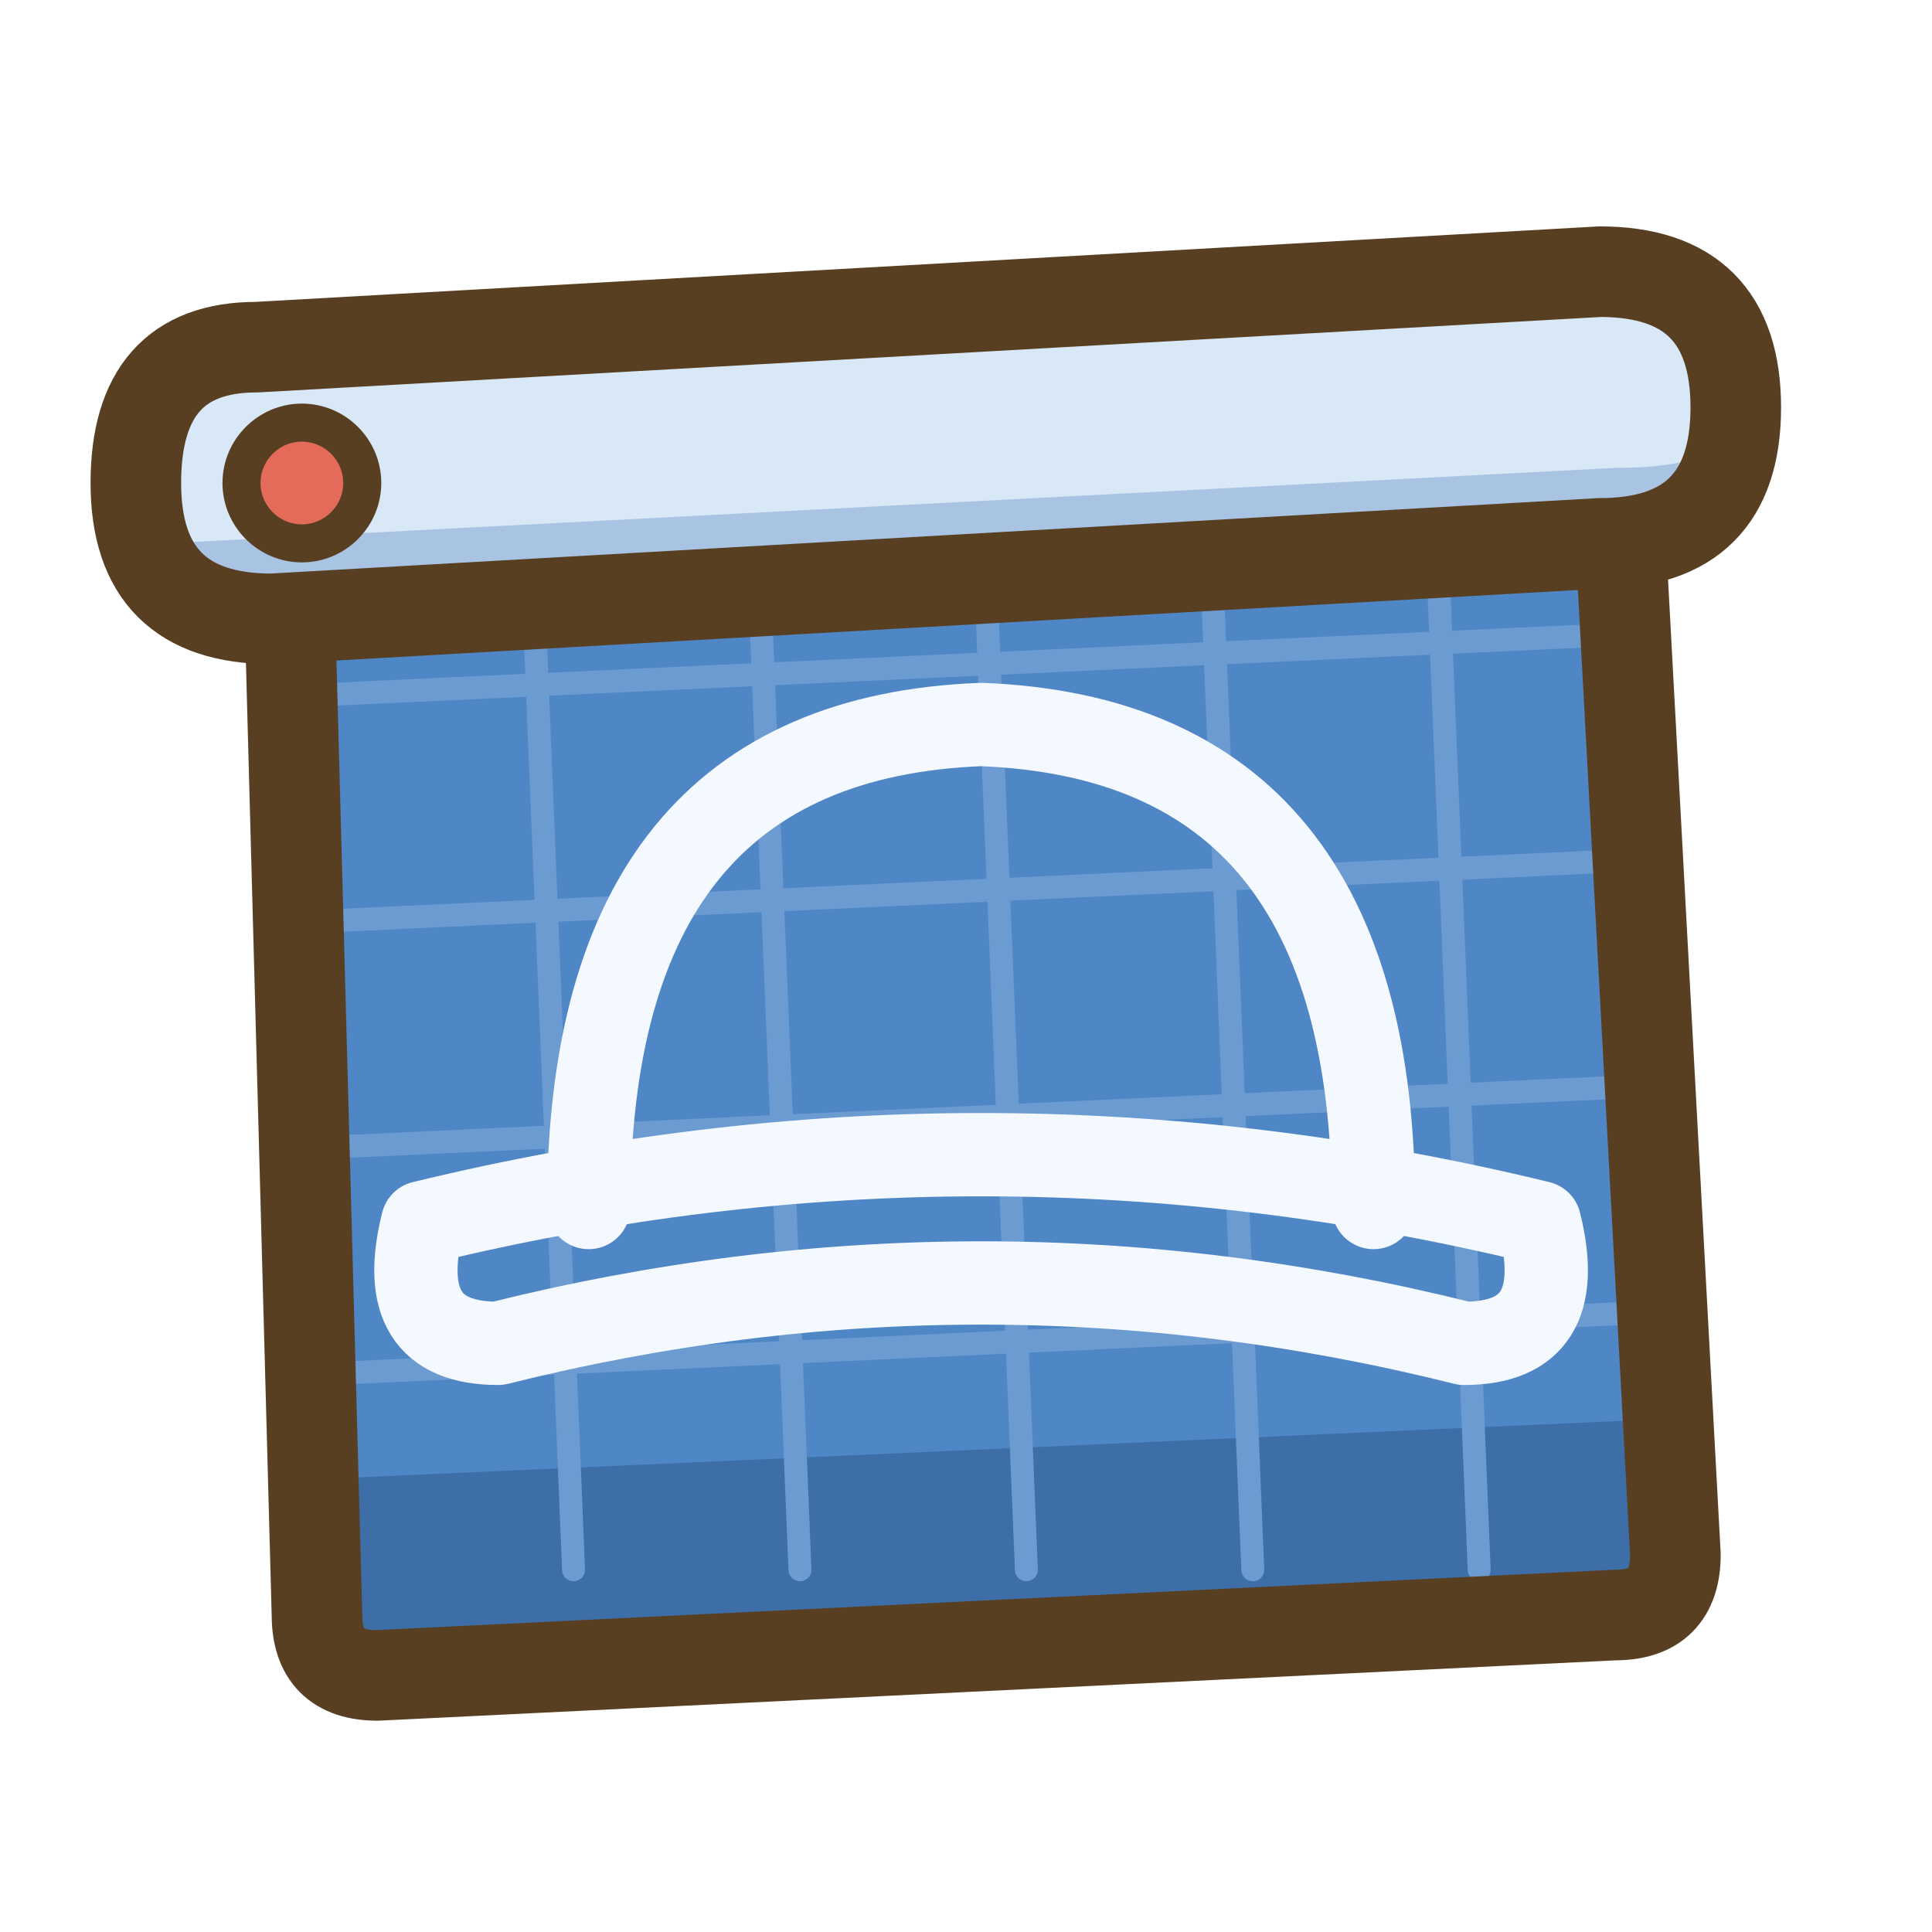
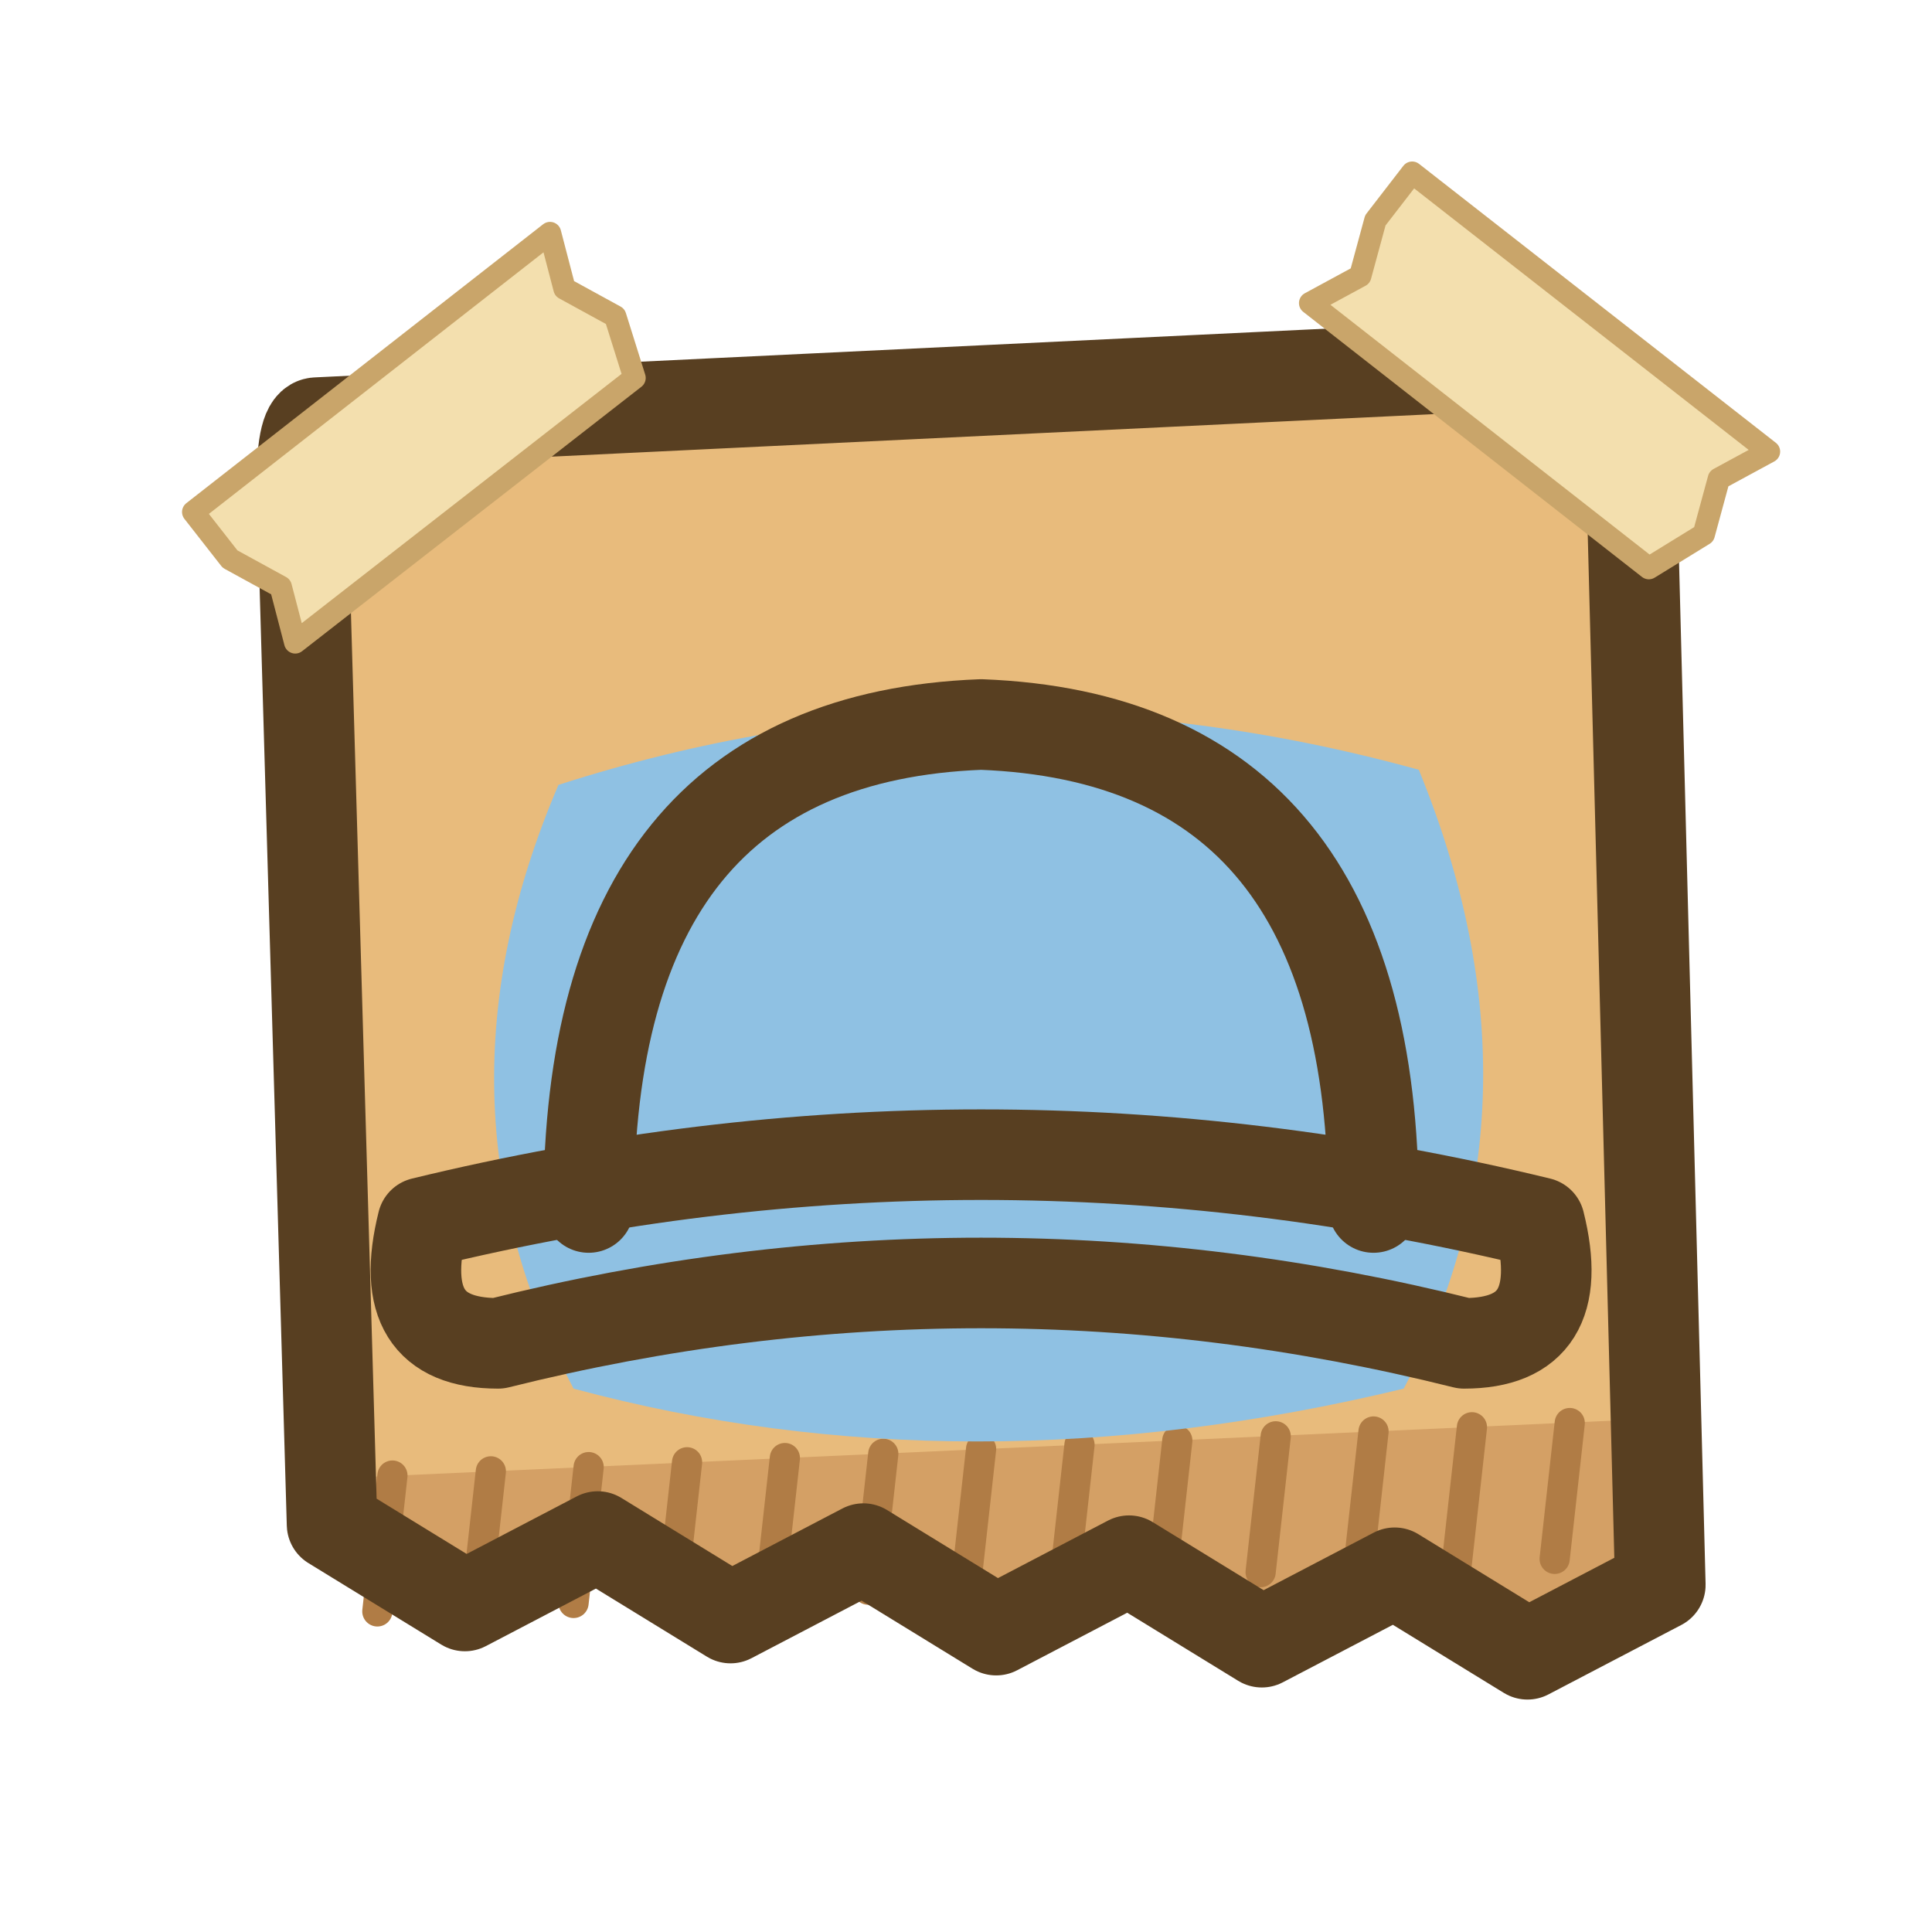
<svg xmlns="http://www.w3.org/2000/svg" width="32" height="32" viewBox="0 0 32 32">
-   <path d="M5.75 7.25 L25.75 6.25 Q26.75 6.25 26.75 7.25 L27.75 25.75 Q27.75 26.75 26.75 26.75 L6.25 27.75 Q5.25 27.75 5.25 26.75 L4.75 8.25 Q4.75 7.25 5.75 7.25 Z" fill="#4f86c6" />
-   <path d="M5.25 24.5 L27.63 23.5 L27.75 25.75 Q27.75 26.75 26.75 26.75 L6.25 27.75 Q5.25 27.75 5.25 26.75 Z" fill="#3d6ea8" />
-   <path d="M8.75 7.75 L9.5 26" fill="none" stroke="#6c9bd2" stroke-width="0.38" stroke-linejoin="round" stroke-linecap="round" />
-   <path d="M12.5 7.75 L13.25 26" fill="none" stroke="#6c9bd2" stroke-width="0.38" stroke-linejoin="round" stroke-linecap="round" />
-   <path d="M16.25 7.75 L17 26" fill="none" stroke="#6c9bd2" stroke-width="0.38" stroke-linejoin="round" stroke-linecap="round" />
-   <path d="M20 7.75 L20.75 26" fill="none" stroke="#6c9bd2" stroke-width="0.38" stroke-linejoin="round" stroke-linecap="round" />
-   <path d="M23.75 7.75 L24.5 26" fill="none" stroke="#6c9bd2" stroke-width="0.38" stroke-linejoin="round" stroke-linecap="round" />
-   <path d="M5.5 11.5 L27 10.5" fill="none" stroke="#6c9bd2" stroke-width="0.38" stroke-linejoin="round" stroke-linecap="round" />
-   <path d="M5.5 15.25 L27 14.25" fill="none" stroke="#6c9bd2" stroke-width="0.38" stroke-linejoin="round" stroke-linecap="round" />
-   <path d="M5.5 19 L27 18" fill="none" stroke="#6c9bd2" stroke-width="0.38" stroke-linejoin="round" stroke-linecap="round" />
-   <path d="M5.5 22.75 L27 21.75" fill="none" stroke="#6c9bd2" stroke-width="0.38" stroke-linejoin="round" stroke-linecap="round" />
-   <path d="M5.75 7.25 L25.75 6.25 Q26.75 6.25 26.75 7.25 L27.75 25.75 Q27.75 26.75 26.75 26.75 L6.25 27.75 Q5.25 27.75 5.25 26.75 L4.75 8.25 Q4.75 7.25 5.75 7.25 Z" fill="none" stroke="#583f21" stroke-width="1.5" stroke-linejoin="round" stroke-linecap="round" />
-   <path d="M4.25 5.75 L26.5 4.5 Q28.75 4.5 28.75 6.75 Q28.75 9 26.5 9 L4.5 10.25 Q2.25 10.25 2.25 8 Q2.25 5.75 4.25 5.75 Z" fill="#d9e8f7" />
-   <path d="M2.75 9 L26.75 7.75 Q28.25 7.75 28.63 7.25 Q28.5 9 26.5 9 L4.5 10.25 Q2.75 10.25 2.5 9.25 Z" fill="#a9c3e2" />
-   <path d="M4.25 5.75 L26.5 4.5 Q28.75 4.5 28.75 6.75 Q28.75 9 26.5 9 L4.5 10.25 Q2.25 10.25 2.25 8 Q2.25 5.75 4.25 5.75 Z" fill="none" stroke="#583f21" stroke-width="1.5" stroke-linejoin="round" stroke-linecap="round" />
-   <path d="M5 7 C5.55 7 6 7.45 6 8 C6 8.55 5.55 9 5 9 C4.45 9 4 8.55 4 8 C4 7.45 4.45 7 5 7 Z" fill="#e46a5a" stroke="#583f21" stroke-width="0.63" stroke-linejoin="round" stroke-linecap="round" />
-   <path d="M9.75 20 Q9.75 12.25 16.25 12 Q22.75 12.25 22.75 20" fill="none" stroke="#f4f8ff" stroke-width="1.38" stroke-linejoin="round" stroke-linecap="round" />
-   <path d="M7 20.25 Q16.25 18 25.5 20.25 Q26 22.25 24.25 22.25 Q16.25 20.25 8.25 22.25 Q6.5 22.25 7 20.25 Z" fill="none" stroke="#f4f8ff" stroke-width="1.38" stroke-linejoin="round" stroke-linecap="round" />
+   <path d="M5.25 7 L26 6 Q27 6 27 7 L27.5 26.25 L27.5 26.25 L25.3 27.4 L23.1 26.05 L20.9 27.2 L18.7 25.85 L16.5 27 L14.3 25.65 L12.1 26.8 L9.9 25.45 L7.7 26.6 L5.5 25.25 L5 8 Q5 7 5.25 7 Z" fill="#e8bb7c" />
+   <path d="M5.25 24.5 L27.38 23.5 L27.5 26.25 L27.5 26.25 L25.3 27.4 L23.1 26.05 L20.9 27.2 L18.7 25.85 L16.5 27 L14.3 25.65 L12.1 26.8 L9.9 25.45 L7.7 26.6 L5.5 25.25 Z" fill="#d4a065" />
+   <path d="M6.5 24.44 L6.25 26.69" fill="none" stroke="#b07c45" stroke-width="0.5" stroke-linejoin="round" stroke-linecap="round" />
+   <path d="M8.13 24.37 L7.88 26.62" fill="none" stroke="#b07c45" stroke-width="0.5" stroke-linejoin="round" stroke-linecap="round" />
+   <path d="M9.75 24.3 L9.5 26.55" fill="none" stroke="#b07c45" stroke-width="0.5" stroke-linejoin="round" stroke-linecap="round" />
+   <path d="M11.38 24.22 L11.13 26.47" fill="none" stroke="#b07c45" stroke-width="0.5" stroke-linejoin="round" stroke-linecap="round" />
+   <path d="M13 24.15 L12.75 26.4" fill="none" stroke="#b07c45" stroke-width="0.5" stroke-linejoin="round" stroke-linecap="round" />
+   <path d="M14.63 24.08 L14.38 26.33" fill="none" stroke="#b07c45" stroke-width="0.5" stroke-linejoin="round" stroke-linecap="round" />
+   <path d="M16.25 24 L16 26.25" fill="none" stroke="#b07c45" stroke-width="0.5" stroke-linejoin="round" stroke-linecap="round" />
+   <path d="M17.88 23.93 L17.63 26.18" fill="none" stroke="#b07c45" stroke-width="0.5" stroke-linejoin="round" stroke-linecap="round" />
+   <path d="M19.5 23.86 L19.25 26.11" fill="none" stroke="#b07c45" stroke-width="0.5" stroke-linejoin="round" stroke-linecap="round" />
+   <path d="M21.13 23.79 L20.88 26.04" fill="none" stroke="#b07c45" stroke-width="0.5" stroke-linejoin="round" stroke-linecap="round" />
+   <path d="M22.75 23.71 L22.5 25.96" fill="none" stroke="#b07c45" stroke-width="0.5" stroke-linejoin="round" stroke-linecap="round" />
+   <path d="M24.38 23.64 L24.13 25.89" fill="none" stroke="#b07c45" stroke-width="0.5" stroke-linejoin="round" stroke-linecap="round" />
+   <path d="M26 23.57 L25.75 25.82" fill="none" stroke="#b07c45" stroke-width="0.5" stroke-linejoin="round" stroke-linecap="round" />
+   <path d="M5.25 7 L26 6 Q27 6 27 7 L27.5 26.25 L27.5 26.25 L25.3 27.4 L23.1 26.05 L20.9 27.2 L18.7 25.85 L16.5 27 L14.3 25.65 L12.1 26.8 L9.9 25.45 L7.7 26.6 L5.5 25.25 L5 8 Q5 7 5.25 7 Z" fill="none" stroke="#583f21" stroke-width="1.5" stroke-linejoin="round" stroke-linecap="round" />
+   <path d="M3.2 8.48 L9.11 3.86 L9.35 4.78 L10.19 5.24 L10.51 6.26 L4.89 10.64 L4.65 9.72 L3.81 9.26 Z" fill="#f3dfae" stroke="#c9a56a" stroke-width="0.37" stroke-linejoin="round" stroke-linecap="round" />
+   <path d="M23.39 2.86 L29.3 7.48 L28.47 7.93 L28.22 8.85 L27.31 9.41 L21.7 5.02 L22.53 4.57 L22.78 3.65 Z" fill="#f3dfae" stroke="#c9a56a" stroke-width="0.37" stroke-linejoin="round" stroke-linecap="round" />
+   <path d="M9.25 13 Q16.25 10.75 23.5 12.75 Q25.75 18.25 23.25 23 Q16 24.75 9.5 23 Q7 18.25 9.25 13 Z" fill="#8fc1e3" />
+   <path d="M9.75 20 Q9.75 12.25 16.25 12 Q22.75 12.25 22.75 20" fill="none" stroke="#583f21" stroke-width="1.5" stroke-linejoin="round" stroke-linecap="round" />
+   <path d="M7 20.25 Q16.25 18 25.5 20.25 Q26 22.25 24.25 22.25 Q16.25 20.25 8.25 22.25 Q6.5 22.25 7 20.25 Z" fill="none" stroke="#583f21" stroke-width="1.5" stroke-linejoin="round" stroke-linecap="round" />
</svg>
